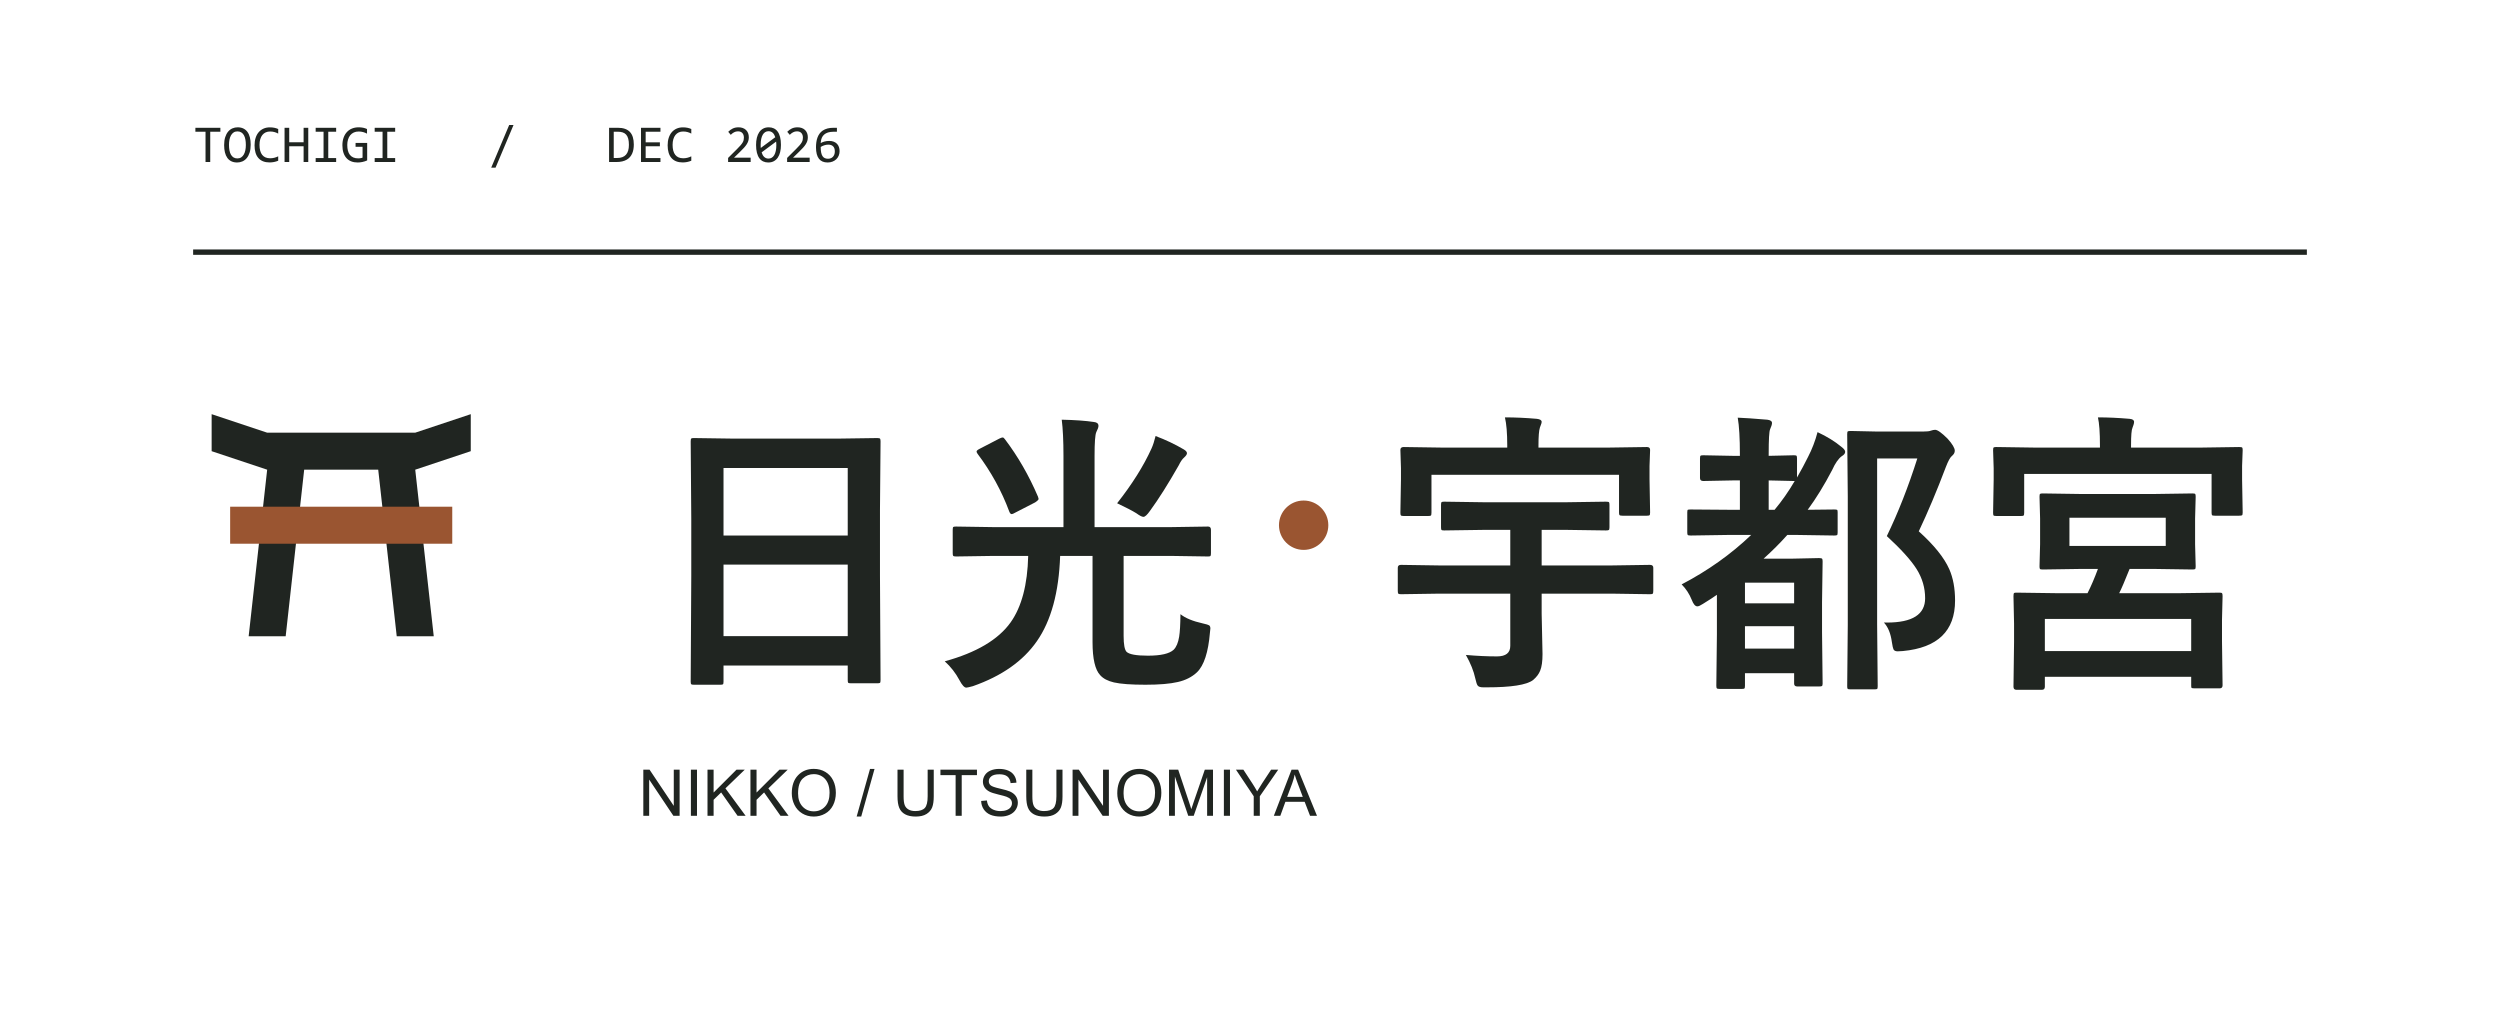
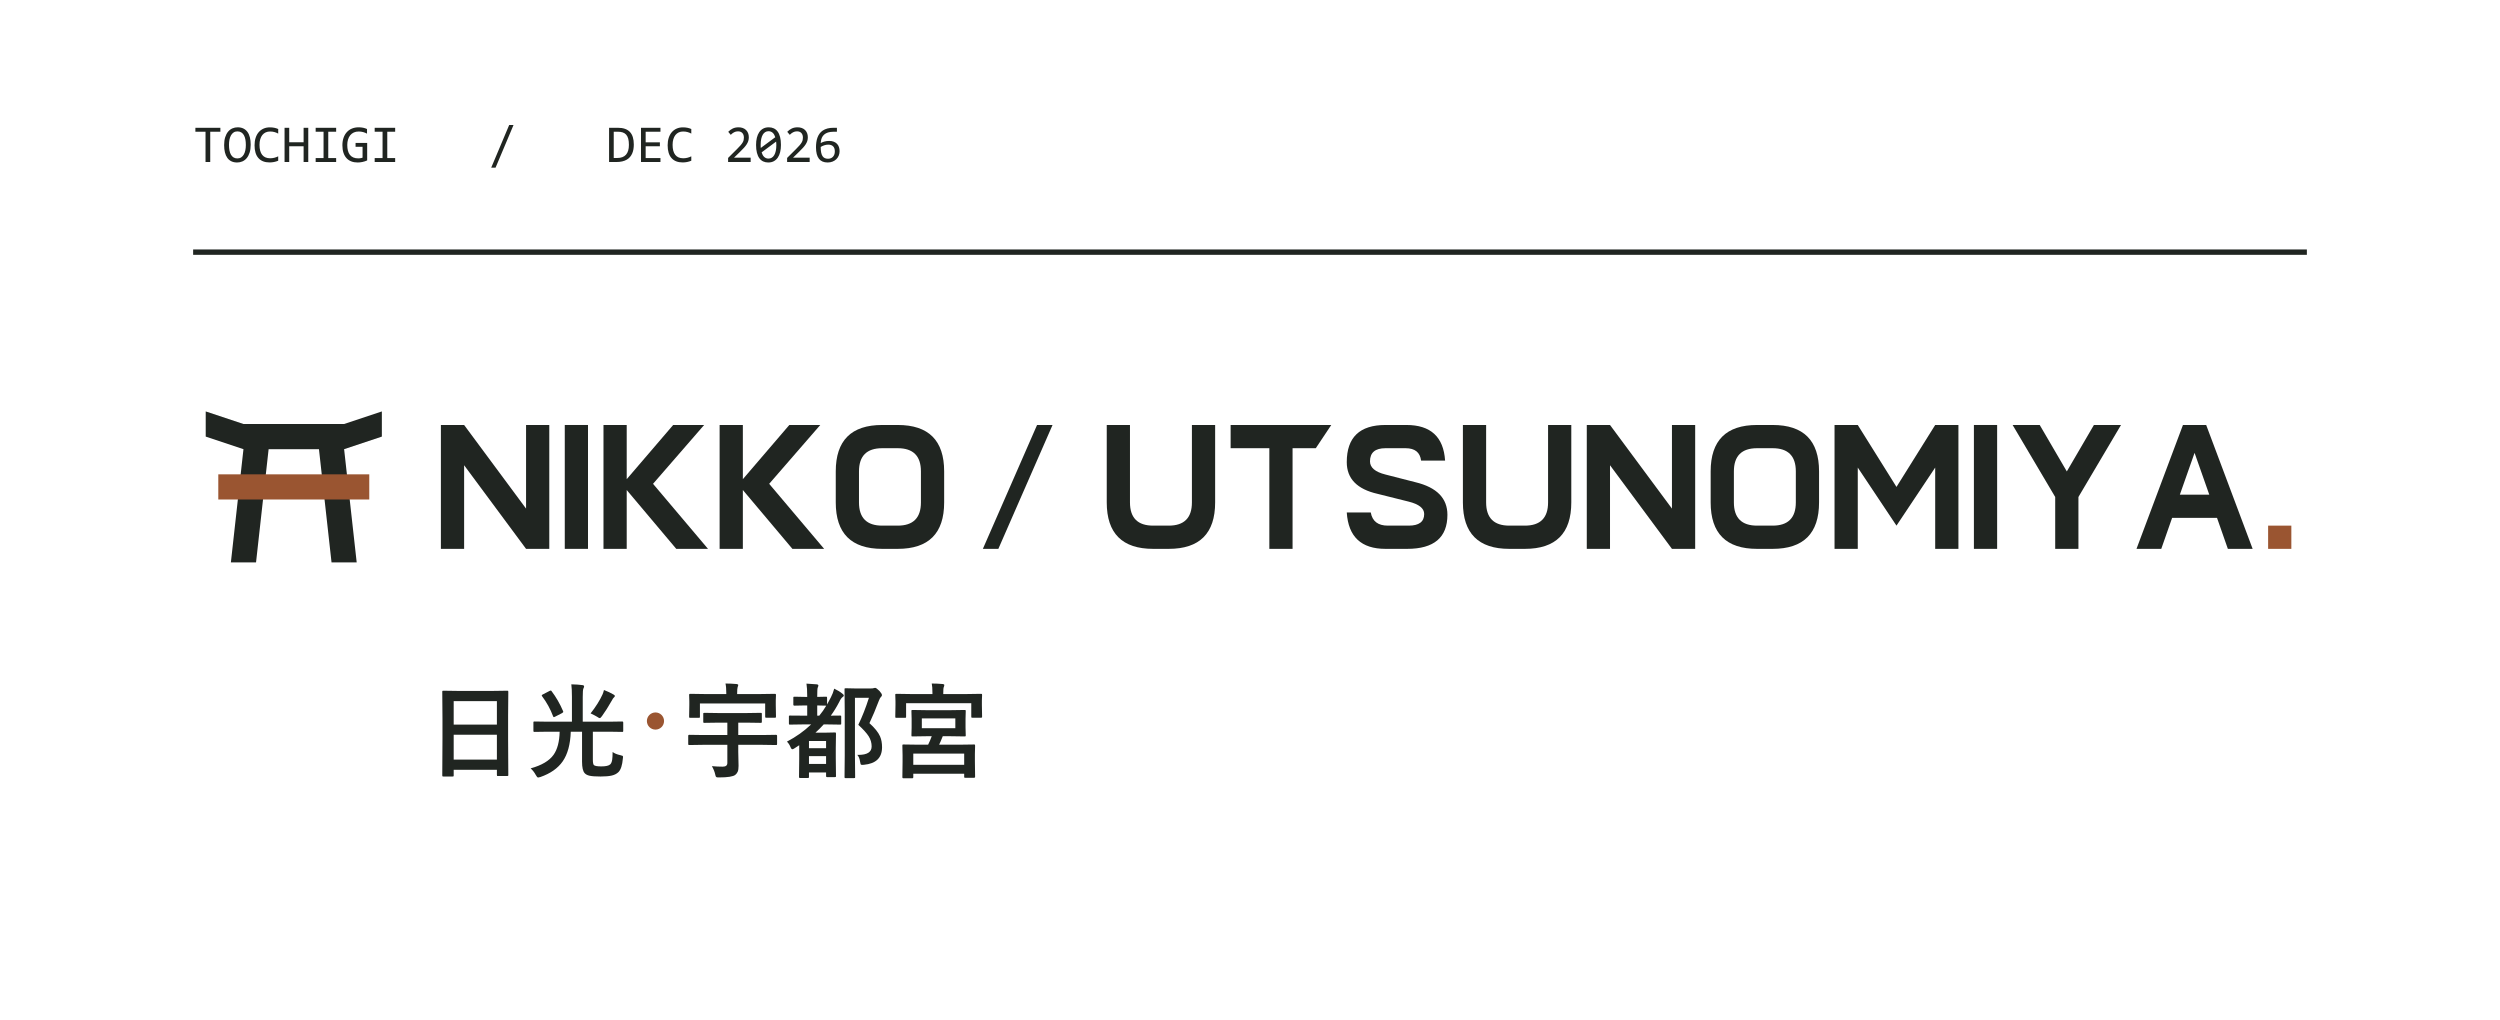
<svg xmlns="http://www.w3.org/2000/svg" width="466" height="190" viewBox="0 0 466 190" role="img">
-   <g transform="translate(36 68) scale(2.3)">
-     <g transform="translate(0 1) scale(1.5)">
+   <path fill="#202521" fill-rule="nonzero" d="M36.42,23.818L41.078,23.818 41.078,24.56 39.188,24.56 39.188,30.2 38.31,30.2 38.31,24.56 36.42,24.56 36.42,23.818z M44.249,24.492C43.976,24.492 43.74,24.558 43.543,24.69 43.347,24.822 43.185,25.001 43.058,25.227 42.931,25.453 42.836,25.718 42.774,26.023 42.713,26.327 42.682,26.65 42.682,26.992 42.682,27.37 42.711,27.714 42.77,28.025 42.828,28.336 42.92,28.603 43.045,28.825 43.171,29.048 43.333,29.222 43.531,29.346 43.73,29.469 43.969,29.531 44.249,29.531 44.522,29.531 44.758,29.465 44.957,29.333 45.156,29.201 45.319,29.022 45.448,28.796 45.576,28.57 45.672,28.305 45.733,28.003 45.795,27.7 45.826,27.376 45.826,27.031 45.826,26.657 45.798,26.314 45.741,26.003 45.684,25.692 45.592,25.425 45.465,25.2 45.338,24.975 45.174,24.801 44.974,24.678 44.774,24.554 44.532,24.492 44.249,24.492z M44.298,23.73C44.708,23.73 45.065,23.805 45.37,23.955 45.674,24.105 45.927,24.319 46.129,24.597 46.331,24.875 46.481,25.215 46.581,25.615 46.68,26.015 46.729,26.466 46.729,26.968 46.729,27.54 46.662,28.035 46.527,28.452 46.392,28.869 46.209,29.213 45.98,29.485 45.75,29.756 45.482,29.958 45.174,30.09 44.867,30.222 44.542,30.288 44.2,30.288 43.79,30.288 43.433,30.214 43.128,30.066 42.824,29.918 42.572,29.704 42.372,29.424 42.171,29.144 42.022,28.803 41.925,28.401 41.827,27.999 41.778,27.545 41.778,27.041 41.778,26.474 41.845,25.983 41.979,25.566 42.112,25.15 42.293,24.805 42.523,24.533 42.752,24.262 43.02,24.06 43.326,23.928 43.632,23.796 43.956,23.73 44.298,23.73z M50.301,23.74C50.597,23.74 50.872,23.765 51.126,23.816 51.38,23.866 51.624,23.943 51.858,24.048L51.858,24.902C51.627,24.775 51.388,24.678 51.141,24.612 50.893,24.545 50.623,24.512 50.33,24.512 50.031,24.512 49.76,24.568 49.517,24.68 49.275,24.792 49.069,24.955 48.899,25.168 48.73,25.381 48.6,25.642 48.509,25.95 48.418,26.257 48.372,26.608 48.372,27.002 48.372,27.829 48.54,28.452 48.875,28.872 49.21,29.292 49.702,29.502 50.35,29.502 50.623,29.502 50.885,29.47 51.136,29.407 51.386,29.343 51.627,29.254 51.858,29.14L51.858,29.961C51.347,30.172 50.812,30.278 50.252,30.278 49.35,30.278 48.658,30.009 48.174,29.47 47.691,28.931 47.449,28.135 47.449,27.08 47.449,26.569 47.516,26.107 47.649,25.693 47.783,25.28 47.973,24.929 48.221,24.641 48.468,24.353 48.768,24.131 49.119,23.974 49.471,23.818 49.865,23.74 50.301,23.74z M53.042,23.818L53.911,23.818 53.911,26.518 56.592,26.518 56.592,23.818 57.461,23.818 57.461,30.2 56.592,30.2 56.592,27.27 53.911,27.27 53.911,30.2 53.042,30.2 53.042,23.818z M58.84,23.818L62.658,23.818 62.658,24.551 61.188,24.551 61.188,29.458 62.658,29.458 62.658,30.2 58.84,30.2 58.84,29.458 60.31,29.458 60.31,24.551 58.84,24.551 58.84,23.818z M66.85,23.73C67.136,23.73 67.409,23.756 67.667,23.806 67.926,23.856 68.174,23.937 68.412,24.048L68.412,24.912C68.174,24.785 67.93,24.686 67.68,24.617 67.429,24.547 67.156,24.512 66.859,24.512 66.521,24.512 66.22,24.572 65.956,24.692 65.692,24.813 65.47,24.983 65.29,25.202 65.109,25.422 64.971,25.687 64.875,25.996 64.778,26.305 64.73,26.647 64.73,27.021 64.73,27.412 64.77,27.762 64.848,28.071 64.926,28.38 65.048,28.642 65.214,28.857 65.38,29.072 65.592,29.236 65.851,29.35 66.11,29.464 66.42,29.521 66.781,29.521 66.843,29.521 66.91,29.518 66.981,29.512 67.053,29.505 67.125,29.496 67.196,29.485 67.268,29.473 67.337,29.459 67.404,29.443 67.471,29.427 67.53,29.409 67.582,29.389L67.582,27.358 66.278,27.358 66.278,26.64 68.441,26.64 68.441,29.902C68.308,29.964 68.167,30.019 68.019,30.068 67.871,30.117 67.72,30.158 67.565,30.19 67.41,30.223 67.257,30.247 67.104,30.263 66.951,30.28 66.802,30.288 66.659,30.288 66.223,30.288 65.83,30.22 65.48,30.083 65.13,29.946 64.832,29.743 64.586,29.475 64.341,29.206 64.152,28.872 64.02,28.471 63.888,28.071 63.822,27.607 63.822,27.08 63.822,26.556 63.896,26.086 64.042,25.671 64.188,25.256 64.394,24.905 64.66,24.617 64.925,24.328 65.244,24.109 65.617,23.957 65.989,23.806 66.4,23.73 66.85,23.73z M69.84,23.818L73.658,23.818 73.658,24.551 72.188,24.551 72.188,29.458 73.658,29.458 73.658,30.2 69.84,30.2 69.84,29.458 71.31,29.458 71.31,24.551 69.84,24.551 69.84,23.818z M94.911,23.301L95.722,23.301 92.372,31.25 91.562,31.25 94.911,23.301z M114.401,24.551L114.401,29.448 115.051,29.448C116.503,29.448 117.229,28.633 117.229,27.002 117.229,26.549 117.186,26.167 117.102,25.854 117.017,25.542 116.888,25.29 116.716,25.097 116.543,24.905 116.327,24.766 116.066,24.68 115.806,24.594 115.5,24.551 115.148,24.551L114.401,24.551z M113.532,23.818L115.178,23.818C116.174,23.818 116.917,24.075 117.407,24.587 117.897,25.1 118.142,25.884 118.142,26.938 118.142,27.244 118.118,27.537 118.071,27.817 118.024,28.097 117.948,28.358 117.844,28.598 117.74,28.839 117.604,29.058 117.438,29.255 117.272,29.452 117.069,29.621 116.828,29.761 116.587,29.901 116.307,30.009 115.988,30.085 115.669,30.162 115.306,30.2 114.899,30.2L113.532,30.2 113.532,23.818z M119.481,23.818L123.109,23.818 123.109,24.551 120.351,24.551 120.351,26.528 123.002,26.528 123.002,27.261 120.351,27.261 120.351,29.458 123.109,29.458 123.109,30.2 119.481,30.2 119.481,23.818z M127.301,23.74C127.597,23.74 127.872,23.765 128.126,23.816 128.38,23.866 128.624,23.943 128.858,24.048L128.858,24.902C128.627,24.775 128.388,24.678 128.141,24.612 127.893,24.545 127.623,24.512 127.33,24.512 127.031,24.512 126.76,24.568 126.517,24.68 126.275,24.792 126.069,24.955 125.899,25.168 125.73,25.381 125.6,25.642 125.509,25.95 125.418,26.257 125.372,26.608 125.372,27.002 125.372,27.829 125.54,28.452 125.875,28.872 126.21,29.292 126.702,29.502 127.35,29.502 127.623,29.502 127.885,29.47 128.136,29.407 128.386,29.343 128.627,29.254 128.858,29.14L128.858,29.961C128.347,30.172 127.812,30.278 127.252,30.278 126.35,30.278 125.658,30.009 125.174,29.47 124.691,28.931 124.449,28.135 124.449,27.08 124.449,26.569 124.516,26.107 124.649,25.693 124.783,25.28 124.973,24.929 125.221,24.641 125.468,24.353 125.768,24.131 126.119,23.974 126.471,23.818 126.865,23.74 127.301,23.74z M137.671,23.73C137.954,23.73 138.212,23.773 138.445,23.857 138.678,23.942 138.879,24.064 139.048,24.223 139.217,24.383 139.348,24.578 139.441,24.809 139.534,25.04 139.58,25.301 139.58,25.591 139.58,25.835 139.548,26.061 139.482,26.269 139.417,26.478 139.319,26.685 139.187,26.892 139.055,27.099 138.889,27.313 138.689,27.534 138.489,27.755 138.252,27.998 137.979,28.262L136.821,29.389 139.922,29.389 139.922,30.2 135.718,30.2 135.718,29.438 137.368,27.798C137.638,27.531 137.858,27.3 138.027,27.104 138.197,26.909 138.328,26.731 138.423,26.57 138.517,26.408 138.581,26.256 138.613,26.113 138.646,25.97 138.662,25.815 138.662,25.649 138.662,25.493 138.641,25.344 138.599,25.202 138.556,25.061 138.491,24.936 138.403,24.829 138.315,24.721 138.201,24.637 138.062,24.575 137.922,24.513 137.754,24.482 137.559,24.482 137.288,24.482 137.043,24.542 136.821,24.663 136.6,24.783 136.396,24.94 136.211,25.132L135.742,24.57C135.983,24.316 136.261,24.113 136.575,23.96 136.889,23.807 137.254,23.73 137.671,23.73z M144.67,26.391L141.97,28.398C142.019,28.568 142.08,28.724 142.155,28.867 142.23,29.01 142.32,29.133 142.426,29.236 142.532,29.338 142.653,29.418 142.788,29.475 142.923,29.532 143.076,29.56 143.249,29.56 143.47,29.56 143.671,29.507 143.852,29.399 144.033,29.292 144.187,29.132 144.313,28.921 144.44,28.709 144.538,28.446 144.606,28.132 144.675,27.818 144.709,27.454 144.709,27.041 144.709,26.93 144.705,26.82 144.697,26.711 144.689,26.602 144.68,26.496 144.67,26.391z M143.249,24.458C143.028,24.458 142.827,24.512 142.646,24.619 142.465,24.726 142.312,24.887 142.185,25.1 142.058,25.313 141.96,25.577 141.892,25.891 141.823,26.205 141.789,26.569 141.789,26.982 141.789,27.083 141.79,27.184 141.792,27.285 141.793,27.386 141.799,27.484 141.809,27.578L144.509,25.581C144.46,25.415 144.398,25.263 144.323,25.127 144.248,24.99 144.159,24.872 144.055,24.773 143.951,24.673 143.832,24.596 143.698,24.541 143.565,24.485 143.415,24.458 143.249,24.458z M143.298,23.73C143.64,23.73 143.951,23.795 144.23,23.923 144.51,24.052 144.75,24.25 144.948,24.519 145.147,24.787 145.3,25.128 145.407,25.542 145.515,25.955 145.568,26.445 145.568,27.012 145.568,27.5 145.52,27.945 145.422,28.347 145.324,28.749 145.176,29.094 144.978,29.382 144.779,29.67 144.532,29.893 144.238,30.051 143.943,30.209 143.597,30.288 143.2,30.288 142.858,30.288 142.548,30.224 142.268,30.095 141.988,29.966 141.748,29.769 141.55,29.502 141.351,29.235 141.198,28.895 141.091,28.481 140.983,28.068 140.93,27.578 140.93,27.012 140.93,26.523 140.979,26.077 141.079,25.674 141.178,25.27 141.326,24.924 141.523,24.636 141.72,24.348 141.966,24.125 142.263,23.967 142.559,23.809 142.904,23.73 143.298,23.73z M148.671,23.73C148.954,23.73 149.212,23.773 149.445,23.857 149.678,23.942 149.879,24.064 150.048,24.223 150.217,24.383 150.348,24.578 150.441,24.809 150.534,25.04 150.58,25.301 150.58,25.591 150.58,25.835 150.548,26.061 150.482,26.269 150.417,26.478 150.319,26.685 150.187,26.892 150.055,27.099 149.889,27.313 149.689,27.534 149.489,27.755 149.252,27.998 148.979,28.262L147.821,29.389 150.922,29.389 150.922,30.2 146.718,30.2 146.718,29.438 148.368,27.798C148.638,27.531 148.858,27.3 149.027,27.104 149.197,26.909 149.328,26.731 149.423,26.57 149.517,26.408 149.581,26.256 149.613,26.113 149.646,25.97 149.662,25.815 149.662,25.649 149.662,25.493 149.641,25.344 149.599,25.202 149.556,25.061 149.491,24.936 149.403,24.829 149.315,24.721 149.201,24.637 149.062,24.575 148.922,24.513 148.754,24.482 148.559,24.482 148.288,24.482 148.043,24.542 147.821,24.663 147.6,24.783 147.396,24.94 147.211,25.132L146.742,24.57C146.983,24.316 147.261,24.113 147.575,23.96 147.889,23.807 148.254,23.73 148.671,23.73z M154.381,26.958C154.257,26.958 154.132,26.969 154.005,26.992 153.878,27.015 153.753,27.047 153.631,27.087 153.509,27.128 153.393,27.174 153.282,27.226 153.172,27.278 153.071,27.334 152.979,27.392 152.979,27.812 153.009,28.163 153.067,28.445 153.126,28.726 153.213,28.952 153.329,29.121 153.444,29.29 153.587,29.411 153.756,29.482 153.925,29.554 154.12,29.59 154.342,29.59 154.527,29.59 154.697,29.56 154.852,29.499 155.007,29.439 155.14,29.35 155.252,29.233 155.365,29.116 155.453,28.974 155.516,28.806 155.58,28.638 155.611,28.447 155.611,28.232 155.611,28.037 155.588,27.86 155.541,27.702 155.493,27.545 155.419,27.411 155.318,27.302 155.217,27.193 155.09,27.108 154.935,27.048 154.78,26.988 154.596,26.958 154.381,26.958z M155.372,23.818L156.002,23.818 156.002,24.56 155.318,24.56C154.938,24.56 154.607,24.606 154.327,24.697 154.047,24.788 153.813,24.917 153.624,25.083 153.435,25.249 153.29,25.449 153.189,25.683 153.089,25.918 153.025,26.18 152.999,26.47L152.979,26.67C153.185,26.549 153.421,26.452 153.69,26.379 153.958,26.306 154.249,26.269 154.562,26.269 154.884,26.269 155.166,26.317 155.409,26.411 155.651,26.505 155.853,26.636 156.014,26.804 156.175,26.972 156.297,27.173 156.378,27.407 156.459,27.641 156.5,27.899 156.5,28.179 156.5,28.471 156.447,28.747 156.341,29.004 156.236,29.261 156.085,29.485 155.89,29.675 155.694,29.866 155.459,30.015 155.184,30.124 154.909,30.233 154.604,30.288 154.269,30.288 153.917,30.288 153.606,30.232 153.336,30.119 153.066,30.007 152.84,29.835 152.657,29.602 152.475,29.369 152.337,29.075 152.242,28.721 152.148,28.366 152.101,27.946 152.101,27.461 152.101,27.135 152.122,26.819 152.164,26.513 152.206,26.207 152.276,25.919 152.374,25.649 152.472,25.379 152.602,25.132 152.765,24.907 152.927,24.682 153.13,24.49 153.373,24.328 153.615,24.167 153.901,24.042 154.229,23.952 154.558,23.863 154.939,23.818 155.372,23.818z" />
+   <path d="M36 47H430" stroke="#202521" />
+   <g transform="translate(36 72) scale(1.4432)" fill="#202521">
+     <g transform="scale(1.625)">
      <path fill="#202521" d="m1 2 3 1h8l3-1v2l-3 1H4L1 4Zm3 3h2L5 14H3Zm6 0h2l1 9h-2Z" />
      <path fill="#9a5531" d="M2 7h12v2H2z" />
    </g>
+     <path transform="translate(32 5)" fill-rule="evenodd" d="M0 16V0h3l8 10.8V0h3v16h-3L3 5.2V16Z" />
+     <path transform="translate(48 5)" fill-rule="evenodd" d="M0 0h3v16H0z" />
+     <path transform="translate(53 5)" fill-rule="evenodd" d="M0 0h3v7l6-7h4L6.4 7.6 13.5 16H9.4L3 8.4V16H0Z" />
+     <path transform="translate(68 5)" fill-rule="evenodd" d="M0 0h3v7l6-7h4L6.4 7.6 13.5 16H9.4L3 8.4V16H0Z" />
+     <path transform="translate(83 5)" fill-rule="evenodd" d="M6 0h2q6 0 6 6v4q0 6-6 6H6q-6 0-6-6V6q0-6 6-6Zm0 3q-3 0-3 3v4q0 3 3 3h2q3 0 3-3V6q0-3-3-3Z" />
+     <path transform="translate(102 5)" d="M0 16 7 0h2L2 16Z" />
+     <path transform="translate(118 5)" fill-rule="evenodd" d="M0 0h3v10q0 3 3 3h2q3 0 3-3V0h3v10q0 6-6 6H6q-6 0-6-6Z" />
+     <path transform="translate(134 5)" fill-rule="evenodd" d="M0 0h13l-2 3H8v13H5V3H0z" />
+     <path transform="translate(149 5)" fill-rule="evenodd" d="M12.7 4.6H9.6Q9.4 3 7.6 3H5q-2 0-2 1.7 0 1.2 2 1.7l3.9 1q4.1 1 4.1 4.2 0 4.4-5.2 4.4H5Q.3 16 0 11.3h3.1Q3.4 13 5.3 13H8q2 0 2-1.5 0-1.1-2-1.6l-4-1Q0 8 0 4.8 0 0 5 0h2.7q4.7 0 5 4.6Z" />
+     <path transform="translate(164 5)" fill-rule="evenodd" d="M0 0h3v10q0 3 3 3h2q3 0 3-3V0h3v10q0 6-6 6H6q-6 0-6-6Z" />
+     <path transform="translate(180 5)" fill-rule="evenodd" d="M0 16V0h3l8 10.8V0h3v16h-3L3 5.2V16Z" />
+     <path transform="translate(196 5)" fill-rule="evenodd" d="M6 0h2q6 0 6 6v4q0 6-6 6H6q-6 0-6-6V6q0-6 6-6Zm0 3q-3 0-3 3v4q0 3 3 3h2q3 0 3-3V6q0-3-3-3Z" />
+     <path transform="translate(212 5)" fill-rule="evenodd" d="M0 16V0h3l5 8 5-8h3v16h-3V5.5L8 13 3 5.5V16Z" />
+     <path transform="translate(230 5)" fill-rule="evenodd" d="M0 0h3v16H0z" />
+     <path transform="translate(235 5)" fill-rule="evenodd" d="M0 0h3.5L7 6l3.5-6H14L8.5 9.3V16h-3V9.3Z" />
+     <path transform="translate(251 5)" fill-rule="evenodd" d="M0 16 6 0h3l6 16h-3.2l-1.4-4H4.6l-1.4 4ZM5.6 9h3.8L7.5 3.6Z" />
+     <rect x="268" y="18" width="3" height="3" fill="#9a5531" />
+   </g>
+   <g transform="translate(50.18 124)  scale(0.8)">
    <path fill="#202521" fill-rule="nonzero" d="M42.984,16.19L42.984,21.991 53.051,21.991 53.051,16.19 42.984,16.19z M42.984,8.362L42.984,13.835 53.051,13.835 53.051,8.362 42.984,8.362z M40.594,5.936L43.898,5.983 52.137,5.983 55.453,5.936C55.578,5.936 55.652,5.956 55.676,5.995 55.699,6.026 55.711,6.1 55.711,6.217L55.664,11.772 55.664,17.104 55.711,25.542C55.711,25.674 55.695,25.753 55.664,25.776 55.633,25.799 55.562,25.811 55.453,25.811L53.32,25.811C53.188,25.811 53.109,25.796 53.086,25.764 53.062,25.733 53.051,25.659 53.051,25.542L53.051,24.37 42.984,24.37 42.984,25.671C42.984,25.796 42.969,25.87 42.938,25.893 42.906,25.917 42.836,25.928 42.727,25.928L40.582,25.928C40.465,25.928 40.393,25.915 40.365,25.887 40.338,25.86 40.324,25.788 40.324,25.671L40.371,17.128 40.371,12.487 40.324,6.217C40.324,6.085 40.34,6.003 40.371,5.971 40.402,5.948 40.477,5.936 40.594,5.936z M65.602,5.889C65.664,5.889 65.727,5.936 65.789,6.03 66.844,7.421 67.738,8.975 68.473,10.694 68.504,10.78 68.52,10.839 68.52,10.87 68.52,10.932 68.426,11.026 68.238,11.151L66.621,11.983C66.488,12.061 66.395,12.1 66.34,12.1 66.262,12.1 66.195,12.03 66.141,11.889 65.523,10.225 64.668,8.667 63.574,7.214 63.52,7.135 63.492,7.073 63.492,7.026 63.492,6.964 63.578,6.889 63.75,6.803L65.332,5.983C65.457,5.921,65.547,5.889,65.602,5.889z M78,5.772C78.812,6.077 79.57,6.436 80.273,6.85 80.453,6.952 80.543,7.057 80.543,7.167 80.543,7.26 80.465,7.378 80.309,7.518 80.168,7.635 80.023,7.846 79.875,8.151 79.023,9.651 78.246,10.882 77.543,11.842 77.316,12.163 77.141,12.323 77.016,12.323 76.898,12.323 76.707,12.225 76.441,12.03 76.113,11.827 75.594,11.557 74.883,11.221 76.102,9.674 77.031,8.194 77.672,6.78 77.789,6.522 77.898,6.186 78,5.772z M70.395,4.448C71.473,4.471 72.344,4.534 73.008,4.635 73.25,4.659 73.371,4.764 73.371,4.952 73.371,5.061 73.312,5.229 73.195,5.456 73.102,5.667 73.055,6.303 73.055,7.366L73.055,13.155 79.184,13.155 82.254,13.108C82.41,13.108,82.488,13.198,82.488,13.378L82.488,15.253C82.488,15.378 82.477,15.456 82.453,15.487 82.43,15.518 82.363,15.534 82.254,15.534L79.184,15.487 75.41,15.487 75.41,21.967C75.41,22.655 75.488,23.085 75.645,23.257 75.855,23.467 76.434,23.573 77.379,23.573 78.426,23.573 79.121,23.413 79.465,23.092 79.684,22.874 79.832,22.522 79.91,22.038 79.973,21.655 80.008,21.046 80.016,20.21 80.414,20.53 81.02,20.78 81.832,20.96 82.113,21.022 82.281,21.073 82.336,21.112 82.406,21.159 82.441,21.245 82.441,21.37 82.441,21.44 82.43,21.549 82.406,21.698 82.273,23.299 81.922,24.374 81.352,24.921 80.945,25.303 80.43,25.565 79.805,25.706 79.18,25.854 78.305,25.928 77.18,25.928 76.023,25.928 75.172,25.866 74.625,25.741 74.125,25.624 73.754,25.428 73.512,25.155 73.098,24.717 72.891,23.823 72.891,22.471L72.891,15.487 70.266,15.487C70.164,18.44 69.535,20.745 68.379,22.401 67.262,24.01 65.531,25.225 63.188,26.046 62.898,26.124 62.723,26.163 62.66,26.163 62.504,26.163 62.32,25.964 62.109,25.565 61.797,24.979 61.398,24.467 60.914,24.03 63.477,23.327 65.258,22.272 66.258,20.866 67.148,19.608 67.621,17.815 67.676,15.487L64.898,15.487 61.828,15.534C61.695,15.534 61.617,15.514 61.594,15.475 61.57,15.444 61.559,15.37 61.559,15.253L61.559,13.378C61.559,13.245 61.574,13.167 61.605,13.143 61.637,13.12 61.711,13.108 61.828,13.108L64.898,13.155 70.535,13.155 70.535,7.366C70.535,6.163,70.488,5.19,70.395,4.448z" />
    <circle cx="90" cy="13" r="2" fill="#9a5531" />
    <path fill="#202521" fill-rule="nonzero" d="M101.391,11.092L104.59,11.139 111.305,11.139 114.492,11.092C114.633,11.092 114.719,11.108 114.75,11.139 114.773,11.171 114.785,11.245 114.785,11.362L114.785,13.167C114.785,13.292 114.766,13.366 114.727,13.389 114.695,13.413 114.617,13.424 114.492,13.424L111.305,13.378 109.289,13.378 109.289,16.26 114.996,16.26 118.066,16.214C118.246,16.214,118.336,16.292,118.336,16.448L118.336,18.299C118.336,18.432 118.322,18.514 118.295,18.546 118.268,18.577 118.191,18.592 118.066,18.592L114.996,18.546 109.289,18.546 109.289,20.174 109.359,23.444C109.359,24.03 109.297,24.475 109.172,24.78 109.062,25.061 108.867,25.319 108.586,25.553 108.07,25.944 106.824,26.139 104.848,26.139 104.699,26.139 104.602,26.139 104.555,26.139 104.32,26.139 104.168,26.089 104.098,25.987 104.043,25.917 103.98,25.725 103.91,25.413 103.785,24.827 103.531,24.194 103.148,23.514 104.039,23.592 104.879,23.632 105.668,23.632 106.387,23.632 106.746,23.346 106.746,22.776L106.746,18.546 100.957,18.546 97.887,18.592C97.762,18.592 97.688,18.573 97.664,18.534 97.641,18.503 97.629,18.424 97.629,18.299L97.629,16.448C97.629,16.292,97.715,16.214,97.887,16.214L100.957,16.26 106.746,16.26 106.746,13.378 104.59,13.378 101.391,13.424C101.266,13.424 101.191,13.409 101.168,13.378 101.145,13.346 101.133,13.276 101.133,13.167L101.133,11.362C101.133,11.237 101.148,11.159 101.18,11.128 101.211,11.104 101.281,11.092 101.391,11.092z M106.312,4.26C107.133,4.26 107.996,4.299 108.902,4.378 109.16,4.409 109.289,4.491 109.289,4.624 109.289,4.686 109.27,4.764 109.23,4.858 109.184,4.967 109.156,5.042 109.148,5.081 109.07,5.323 109.031,5.803 109.031,6.522L109.031,6.71 114.645,6.71 117.82,6.663C117.992,6.663,118.078,6.741,118.078,6.897L118.031,8.198 118.031,9.276 118.078,11.96C118.078,12.085 118.062,12.163 118.031,12.194 118,12.217 117.93,12.229 117.82,12.229L115.828,12.229C115.695,12.229 115.617,12.21 115.594,12.171 115.57,12.147 115.559,12.077 115.559,11.96L115.559,8.913 100.359,8.913 100.359,11.983C100.359,12.108 100.344,12.186 100.312,12.217 100.281,12.241 100.207,12.253 100.09,12.253L98.098,12.253C97.973,12.253 97.898,12.233 97.875,12.194 97.852,12.171 97.84,12.1 97.84,11.983L97.887,9.276 97.887,8.385 97.84,6.897C97.84,6.741,97.93,6.663,98.109,6.663L101.273,6.71 106.5,6.71 106.5,6.522C106.5,5.546,106.438,4.792,106.312,4.26z M125.766,21.182L125.766,22.999 129.75,22.999 129.75,21.182 125.766,21.182z M125.766,17.655L125.766,19.331 129.75,19.331 129.75,17.655 125.766,17.655z M127.688,9.37L127.688,11.749 128.168,11.749C128.762,11.038,129.305,10.26,129.797,9.417L129.727,9.417 127.688,9.37z M141.176,5.268C141.371,5.268 141.711,5.51 142.195,5.995 142.578,6.424 142.77,6.749 142.77,6.967 142.77,7.124 142.688,7.268 142.523,7.401 142.391,7.51 142.23,7.807 142.043,8.292 141.316,10.214 140.586,11.948 139.852,13.495 141.086,14.604 141.91,15.628 142.324,16.565 142.637,17.276 142.793,18.124 142.793,19.108 142.793,21.569 141.383,22.932 138.562,23.198 138.352,23.214 138.211,23.221 138.141,23.221 137.969,23.221 137.855,23.167 137.801,23.057 137.762,22.979 137.719,22.784 137.672,22.471 137.578,21.776 137.363,21.249 137.027,20.889 137.082,20.889 137.164,20.889 137.273,20.889 139.336,20.889 140.367,20.233 140.367,18.921 140.367,18.077 140.137,17.288 139.676,16.553 139.215,15.827 138.41,14.936 137.262,13.882 138.184,11.975 139.008,9.878 139.734,7.589L136.477,7.589 136.477,21.03 136.523,26.046C136.523,26.171 136.508,26.245 136.477,26.268 136.445,26.292 136.371,26.303 136.254,26.303L134.332,26.303C134.199,26.303 134.117,26.288 134.086,26.257 134.062,26.225 134.051,26.155 134.051,26.046L134.098,21.053 134.098,10.682 134.051,5.632C134.051,5.499 134.066,5.421 134.098,5.397 134.129,5.374 134.207,5.362 134.332,5.362L136.477,5.409 140.191,5.409C140.512,5.409 140.723,5.385 140.824,5.339 140.965,5.292 141.082,5.268 141.176,5.268z M125.18,4.284C125.641,4.299 126.438,4.354 127.57,4.448 127.828,4.479 127.957,4.569 127.957,4.717 127.957,4.827 127.906,4.995 127.805,5.221 127.727,5.378 127.688,6.049 127.688,7.237L127.688,7.378 129.727,7.331C129.852,7.331 129.926,7.346 129.949,7.378 129.973,7.409 129.984,7.483 129.984,7.6L129.984,9.135C130.328,8.534 130.625,7.979 130.875,7.471 131.203,6.839 131.461,6.167 131.648,5.456 132.414,5.815 133.055,6.21 133.57,6.639 133.781,6.796 133.887,6.932 133.887,7.049 133.887,7.182 133.797,7.299 133.617,7.401 133.344,7.596 133.082,7.971 132.832,8.526 132.191,9.753 131.531,10.827 130.852,11.749L132.996,11.725C133.137,11.725 133.219,11.737 133.242,11.76 133.266,11.784 133.277,11.85 133.277,11.96L133.277,13.577C133.277,13.702 133.262,13.776 133.23,13.799 133.199,13.823 133.121,13.835 132.996,13.835L129.938,13.788 129.199,13.788C128.613,14.444,127.973,15.085,127.277,15.71L129.609,15.71 131.766,15.663C131.906,15.663 131.992,15.682 132.023,15.721 132.047,15.753 132.059,15.831 132.059,15.956L132.012,19.237 132.012,21.663 132.059,25.835C132.059,25.944 132.039,26.01 132,26.034 131.969,26.057 131.891,26.069 131.766,26.069L130.008,26.069C129.836,26.069,129.75,25.991,129.75,25.835L129.75,24.991 125.766,24.991 125.766,25.999C125.766,26.132 125.75,26.21 125.719,26.233 125.695,26.257 125.621,26.268 125.496,26.268L123.703,26.268C123.578,26.268 123.504,26.249 123.48,26.21 123.457,26.186 123.445,26.116 123.445,25.999L123.492,21.827 123.492,18.639C123.242,18.819 122.863,19.065 122.355,19.378 122.152,19.51 122.004,19.577 121.91,19.577 121.738,19.577 121.586,19.401 121.453,19.049 121.258,18.565 120.984,18.147 120.633,17.796 122.758,16.686 124.637,15.35 126.27,13.788L124.441,13.788 121.371,13.835C121.238,13.835 121.156,13.819 121.125,13.788 121.102,13.757 121.09,13.686 121.09,13.577L121.09,11.96C121.09,11.842 121.105,11.772 121.137,11.749 121.168,11.733 121.246,11.725 121.371,11.725L124.441,11.749 125.355,11.749 125.355,9.37 124.781,9.37 122.391,9.417C122.211,9.417,122.121,9.339,122.121,9.182L122.121,7.6C122.121,7.467 122.137,7.389 122.168,7.366 122.199,7.342 122.273,7.331 122.391,7.331L124.781,7.378 125.355,7.378 125.355,7.284C125.355,5.956,125.297,4.956,125.18,4.284z M150.07,20.596L150.07,23.198 161.93,23.198 161.93,20.596 150.07,20.596z M152.062,12.393L152.062,14.678 159.867,14.678 159.867,12.393 152.062,12.393z M149.906,10.424L153.047,10.471 158.859,10.471 162.023,10.424C162.156,10.424 162.234,10.44 162.258,10.471 162.281,10.503 162.293,10.577 162.293,10.694L162.246,12.464 162.246,14.538 162.293,16.331C162.293,16.456 162.277,16.53 162.246,16.553 162.215,16.577 162.141,16.589 162.023,16.589L158.859,16.542 156.938,16.542C156.555,17.503,156.273,18.159,156.094,18.51L160.898,18.51 164.238,18.464C164.348,18.464 164.414,18.483 164.438,18.522 164.461,18.553 164.473,18.632 164.473,18.757L164.426,20.667 164.426,22.401 164.473,25.975C164.473,26.139,164.395,26.221,164.238,26.221L162.199,26.221C162.059,26.221 161.977,26.206 161.953,26.174 161.938,26.151 161.93,26.085 161.93,25.975L161.93,25.284 150.07,25.284 150.07,26.081C150.07,26.253,149.992,26.339,149.836,26.339L147.762,26.339C147.605,26.339,147.527,26.253,147.527,26.081L147.574,22.471 147.574,20.983 147.527,18.757C147.527,18.616 147.543,18.53 147.574,18.499 147.598,18.475 147.664,18.464 147.773,18.464L151.102,18.51 153.527,18.51C153.816,17.94,154.098,17.284,154.371,16.542L153.047,16.542 149.906,16.589C149.773,16.589 149.695,16.573 149.672,16.542 149.648,16.51 149.637,16.44 149.637,16.331L149.684,14.538 149.684,12.464 149.637,10.694C149.637,10.561 149.652,10.483 149.684,10.46 149.715,10.436 149.789,10.424 149.906,10.424z M154.371,4.26C155.176,4.26 156.031,4.299 156.938,4.378 157.18,4.401 157.301,4.483 157.301,4.624 157.301,4.694 157.285,4.776 157.254,4.87 157.207,4.995 157.18,5.073 157.172,5.104 157.094,5.26 157.055,5.733 157.055,6.522L157.055,6.71 162.668,6.71 165.809,6.663C165.949,6.663 166.035,6.678 166.066,6.71 166.09,6.741 166.102,6.811 166.102,6.921L166.055,8.198 166.055,9.299 166.102,11.96C166.102,12.085 166.086,12.163 166.055,12.194 166.016,12.217 165.934,12.229 165.809,12.229L163.852,12.229C163.719,12.229 163.641,12.214 163.617,12.182 163.594,12.151 163.582,12.077 163.582,11.96L163.582,8.842 148.395,8.842 148.395,11.983C148.395,12.108 148.379,12.186 148.348,12.217 148.316,12.241 148.246,12.253 148.137,12.253L146.145,12.253C146.012,12.253 145.934,12.237 145.91,12.206 145.887,12.174 145.875,12.1 145.875,11.983L145.922,9.299 145.922,8.385 145.875,6.921C145.875,6.796 145.891,6.721 145.922,6.698 145.953,6.674 146.027,6.663 146.145,6.663L149.309,6.71 154.535,6.71 154.535,6.546C154.535,5.491,154.48,4.729,154.371,4.26z" />
  </g>
-   <path fill="#202521" fill-rule="nonzero" d="M119.914,143.47L121.08,143.47 125.592,150.214 125.592,143.47 126.682,143.47 126.682,152.06 125.516,152.06 121.004,145.31 121.004,152.06 119.914,152.06 119.914,143.47z M128.783,143.47L129.92,143.47 129.92,152.06 128.783,152.06 128.783,143.47z M131.879,143.47L133.016,143.47 133.016,147.73 137.281,143.47 138.822,143.47 135.219,146.951 138.98,152.06 137.48,152.06 134.422,147.712 133.016,149.083 133.016,152.06 131.879,152.06 131.879,143.47z M139.883,143.47L141.02,143.47 141.02,147.73 145.285,143.47 146.826,143.47 143.223,146.951 146.984,152.06 145.484,152.06 142.426,147.712 141.02,149.083 141.02,152.06 139.883,152.06 139.883,143.47z M151.707,144.296C150.903,144.296 150.21,144.573 149.63,145.125 149.05,145.678 148.76,146.601 148.76,147.894 148.76,148.929 149.038,149.745 149.595,150.34 150.152,150.936 150.85,151.234 151.69,151.234 152.545,151.234 153.249,150.933 153.802,150.331 154.355,149.73 154.631,148.876 154.631,147.771 154.631,147.072 154.513,146.461 154.277,145.94 154.04,145.418 153.695,145.014 153.239,144.727 152.784,144.44 152.274,144.296 151.707,144.296z M151.701,143.318C152.494,143.318 153.209,143.507 153.846,143.886 154.483,144.265 154.968,144.793 155.302,145.471 155.636,146.149 155.803,146.917 155.803,147.777 155.803,148.648 155.627,149.427 155.276,150.115 154.924,150.802 154.426,151.323 153.781,151.676 153.137,152.03 152.442,152.206 151.695,152.206 150.887,152.206 150.164,152.011 149.528,151.621 148.891,151.23 148.408,150.697 148.08,150.021 147.752,149.345 147.588,148.63 147.588,147.876 147.588,146.451 147.971,145.334 148.737,144.528 149.502,143.721 150.49,143.318 151.701,143.318z M162.17,143.324L163.014,143.324 160.53,152.206 159.68,152.206 162.17,143.324z M167.295,143.47L168.432,143.47 168.432,148.427C168.432,149.173 168.501,149.723 168.64,150.077 168.779,150.43 169.017,150.703 169.355,150.894 169.693,151.085 170.106,151.181 170.594,151.181 171.43,151.181 172.026,150.992 172.381,150.613 172.737,150.234 172.915,149.505 172.915,148.427L172.915,143.47 174.051,143.47 174.051,148.433C174.051,149.296 173.954,149.982 173.758,150.49 173.563,150.997 173.21,151.411 172.701,151.729 172.191,152.047 171.522,152.206 170.694,152.206 169.889,152.206 169.231,152.068 168.719,151.79 168.207,151.513 167.842,151.112 167.623,150.586 167.405,150.061 167.295,149.343 167.295,148.433L167.295,143.47z M175.297,143.47L182.106,143.47 182.106,144.484 179.264,144.484 179.264,152.06 178.127,152.06 178.127,144.484 175.297,144.484 175.297,143.47z M186.239,143.324C186.875,143.324 187.437,143.426 187.923,143.631 188.41,143.836 188.784,144.138 189.045,144.537 189.307,144.935 189.448,145.386 189.467,145.89L188.377,145.972C188.319,145.429 188.12,145.019 187.783,144.742 187.445,144.464 186.946,144.326 186.286,144.326 185.598,144.326 185.097,144.452 184.783,144.704 184.468,144.956 184.311,145.259 184.311,145.615 184.311,145.923 184.422,146.177 184.645,146.376 184.864,146.576 185.435,146.78 186.359,146.989 187.283,147.198 187.916,147.38 188.26,147.537 188.76,147.767 189.129,148.059 189.368,148.413 189.606,148.766 189.725,149.173 189.725,149.634 189.725,150.091 189.594,150.522 189.332,150.926 189.071,151.331 188.695,151.645 188.204,151.87 187.714,152.094 187.162,152.206 186.549,152.206 185.772,152.206 185.12,152.093 184.595,151.867 184.07,151.64 183.658,151.299 183.359,150.844 183.06,150.389 182.903,149.874 182.887,149.3L183.959,149.206C184.01,149.636 184.128,149.989 184.314,150.264 184.499,150.539 184.787,150.762 185.178,150.932 185.569,151.102 186.008,151.187 186.496,151.187 186.93,151.187 187.313,151.122 187.645,150.994 187.977,150.865 188.224,150.688 188.386,150.463 188.548,150.239 188.629,149.994 188.629,149.728 188.629,149.458 188.551,149.223 188.395,149.022 188.239,148.821 187.981,148.652 187.621,148.515 187.391,148.425 186.881,148.286 186.092,148.096 185.303,147.907 184.75,147.728 184.434,147.56 184.024,147.345 183.718,147.079 183.517,146.76 183.316,146.442 183.215,146.085 183.215,145.691 183.215,145.257 183.338,144.852 183.584,144.475 183.83,144.098 184.19,143.812 184.662,143.617 185.135,143.421 185.661,143.324 186.239,143.324z M191.295,143.47L192.432,143.47 192.432,148.427C192.432,149.173 192.501,149.723 192.64,150.077 192.779,150.43 193.017,150.703 193.355,150.894 193.693,151.085 194.106,151.181 194.594,151.181 195.43,151.181 196.026,150.992 196.381,150.613 196.737,150.234 196.915,149.505 196.915,148.427L196.915,143.47 198.051,143.47 198.051,148.433C198.051,149.296 197.954,149.982 197.758,150.49 197.563,150.997 197.21,151.411 196.701,151.729 196.191,152.047 195.522,152.206 194.694,152.206 193.889,152.206 193.231,152.068 192.719,151.79 192.207,151.513 191.842,151.112 191.623,150.586 191.405,150.061 191.295,149.343 191.295,148.433L191.295,143.47z M199.93,143.47L201.096,143.47 205.608,150.214 205.608,143.47 206.698,143.47 206.698,152.06 205.532,152.06 201.02,145.31 201.02,152.06 199.93,152.06 199.93,143.47z M212.379,144.296C211.575,144.296 210.882,144.573 210.302,145.125 209.722,145.678 209.432,146.601 209.432,147.894 209.432,148.929 209.71,149.745 210.267,150.34 210.824,150.936 211.522,151.234 212.362,151.234 213.217,151.234 213.921,150.933 214.474,150.331 215.027,149.73 215.303,148.876 215.303,147.771 215.303,147.072 215.185,146.461 214.949,145.94 214.712,145.418 214.367,145.014 213.911,144.727 213.456,144.44 212.946,144.296 212.379,144.296z M212.373,143.318C213.166,143.318 213.881,143.507 214.518,143.886 215.155,144.265 215.64,144.793 215.974,145.471 216.308,146.149 216.475,146.917 216.475,147.777 216.475,148.648 216.299,149.427 215.948,150.115 215.596,150.802 215.098,151.323 214.453,151.676 213.809,152.03 213.114,152.206 212.367,152.206 211.559,152.206 210.836,152.011 210.2,151.621 209.563,151.23 209.08,150.697 208.752,150.021 208.424,149.345 208.26,148.63 208.26,147.876 208.26,146.451 208.643,145.334 209.409,144.528 210.174,143.721 211.162,143.318 212.373,143.318z M217.907,143.47L219.618,143.47 221.651,149.552C221.838,150.119 221.975,150.542 222.061,150.824 222.159,150.511 222.311,150.052 222.518,149.447L224.575,143.47 226.104,143.47 226.104,152.06 225.008,152.06 225.008,144.871 222.512,152.06 221.487,152.06 219.002,144.747 219.002,152.06 217.907,152.06 217.907,143.47z M228.131,143.47L229.268,143.47 229.268,152.06 228.131,152.06 228.131,143.47z M230.383,143.47L231.766,143.47 233.459,146.06C233.772,146.544 234.063,147.029 234.332,147.513 234.59,147.064 234.903,146.558 235.27,145.996L236.934,143.47 238.258,143.47 234.83,148.421 234.83,152.06 233.694,152.06 233.694,148.421 230.383,143.47z M241.331,144.372C241.222,144.923,241.068,145.47,240.868,146.013L239.925,148.533 242.837,148.533 241.941,146.154C241.667,145.431,241.464,144.837,241.331,144.372z M240.745,143.47L241.97,143.47 245.485,152.06 244.191,152.06 243.189,149.458 239.597,149.458 238.653,152.06 237.446,152.06 240.745,143.47z" />
-   <path fill="#202521" fill-rule="nonzero" d="M36.42,23.818L41.078,23.818 41.078,24.56 39.188,24.56 39.188,30.2 38.31,30.2 38.31,24.56 36.42,24.56 36.42,23.818z M44.249,24.492C43.976,24.492 43.74,24.558 43.543,24.69 43.347,24.822 43.185,25.001 43.058,25.227 42.931,25.453 42.836,25.718 42.774,26.023 42.713,26.327 42.682,26.65 42.682,26.992 42.682,27.37 42.711,27.714 42.77,28.025 42.828,28.336 42.92,28.603 43.045,28.825 43.171,29.048 43.333,29.222 43.531,29.346 43.73,29.469 43.969,29.531 44.249,29.531 44.522,29.531 44.758,29.465 44.957,29.333 45.156,29.201 45.319,29.022 45.448,28.796 45.576,28.57 45.672,28.305 45.733,28.003 45.795,27.7 45.826,27.376 45.826,27.031 45.826,26.657 45.798,26.314 45.741,26.003 45.684,25.692 45.592,25.425 45.465,25.2 45.338,24.975 45.174,24.801 44.974,24.678 44.774,24.554 44.532,24.492 44.249,24.492z M44.298,23.73C44.708,23.73 45.065,23.805 45.37,23.955 45.674,24.105 45.927,24.319 46.129,24.597 46.331,24.875 46.481,25.215 46.581,25.615 46.68,26.015 46.729,26.466 46.729,26.968 46.729,27.54 46.662,28.035 46.527,28.452 46.392,28.869 46.209,29.213 45.98,29.485 45.75,29.756 45.482,29.958 45.174,30.09 44.867,30.222 44.542,30.288 44.2,30.288 43.79,30.288 43.433,30.214 43.128,30.066 42.824,29.918 42.572,29.704 42.372,29.424 42.171,29.144 42.022,28.803 41.925,28.401 41.827,27.999 41.778,27.545 41.778,27.041 41.778,26.474 41.845,25.983 41.979,25.566 42.112,25.15 42.293,24.805 42.523,24.533 42.752,24.262 43.02,24.06 43.326,23.928 43.632,23.796 43.956,23.73 44.298,23.73z M50.301,23.74C50.597,23.74 50.872,23.765 51.126,23.816 51.38,23.866 51.624,23.943 51.858,24.048L51.858,24.902C51.627,24.775 51.388,24.678 51.141,24.612 50.893,24.545 50.623,24.512 50.33,24.512 50.031,24.512 49.76,24.568 49.517,24.68 49.275,24.792 49.069,24.955 48.899,25.168 48.73,25.381 48.6,25.642 48.509,25.95 48.418,26.257 48.372,26.608 48.372,27.002 48.372,27.829 48.54,28.452 48.875,28.872 49.21,29.292 49.702,29.502 50.35,29.502 50.623,29.502 50.885,29.47 51.136,29.407 51.386,29.343 51.627,29.254 51.858,29.14L51.858,29.961C51.347,30.172 50.812,30.278 50.252,30.278 49.35,30.278 48.658,30.009 48.174,29.47 47.691,28.931 47.449,28.135 47.449,27.08 47.449,26.569 47.516,26.107 47.649,25.693 47.783,25.28 47.973,24.929 48.221,24.641 48.468,24.353 48.768,24.131 49.119,23.974 49.471,23.818 49.865,23.74 50.301,23.74z M53.042,23.818L53.911,23.818 53.911,26.518 56.592,26.518 56.592,23.818 57.461,23.818 57.461,30.2 56.592,30.2 56.592,27.27 53.911,27.27 53.911,30.2 53.042,30.2 53.042,23.818z M58.84,23.818L62.658,23.818 62.658,24.551 61.188,24.551 61.188,29.458 62.658,29.458 62.658,30.2 58.84,30.2 58.84,29.458 60.31,29.458 60.31,24.551 58.84,24.551 58.84,23.818z M66.85,23.73C67.136,23.73 67.409,23.756 67.667,23.806 67.926,23.856 68.174,23.937 68.412,24.048L68.412,24.912C68.174,24.785 67.93,24.686 67.68,24.617 67.429,24.547 67.156,24.512 66.859,24.512 66.521,24.512 66.22,24.572 65.956,24.692 65.692,24.813 65.47,24.983 65.29,25.202 65.109,25.422 64.971,25.687 64.875,25.996 64.778,26.305 64.73,26.647 64.73,27.021 64.73,27.412 64.77,27.762 64.848,28.071 64.926,28.38 65.048,28.642 65.214,28.857 65.38,29.072 65.592,29.236 65.851,29.35 66.11,29.464 66.42,29.521 66.781,29.521 66.843,29.521 66.91,29.518 66.981,29.512 67.053,29.505 67.125,29.496 67.196,29.485 67.268,29.473 67.337,29.459 67.404,29.443 67.471,29.427 67.53,29.409 67.582,29.389L67.582,27.358 66.278,27.358 66.278,26.64 68.441,26.64 68.441,29.902C68.308,29.964 68.167,30.019 68.019,30.068 67.871,30.117 67.72,30.158 67.565,30.19 67.41,30.223 67.257,30.247 67.104,30.263 66.951,30.28 66.802,30.288 66.659,30.288 66.223,30.288 65.83,30.22 65.48,30.083 65.13,29.946 64.832,29.743 64.586,29.475 64.341,29.206 64.152,28.872 64.02,28.471 63.888,28.071 63.822,27.607 63.822,27.08 63.822,26.556 63.896,26.086 64.042,25.671 64.188,25.256 64.394,24.905 64.66,24.617 64.925,24.328 65.244,24.109 65.617,23.957 65.989,23.806 66.4,23.73 66.85,23.73z M69.84,23.818L73.658,23.818 73.658,24.551 72.188,24.551 72.188,29.458 73.658,29.458 73.658,30.2 69.84,30.2 69.84,29.458 71.31,29.458 71.31,24.551 69.84,24.551 69.84,23.818z M94.911,23.301L95.722,23.301 92.372,31.25 91.562,31.25 94.911,23.301z M114.401,24.551L114.401,29.448 115.051,29.448C116.503,29.448 117.229,28.633 117.229,27.002 117.229,26.549 117.186,26.167 117.102,25.854 117.017,25.542 116.888,25.29 116.716,25.097 116.543,24.905 116.327,24.766 116.066,24.68 115.806,24.594 115.5,24.551 115.148,24.551L114.401,24.551z M113.532,23.818L115.178,23.818C116.174,23.818 116.917,24.075 117.407,24.587 117.897,25.1 118.142,25.884 118.142,26.938 118.142,27.244 118.118,27.537 118.071,27.817 118.024,28.097 117.948,28.358 117.844,28.598 117.74,28.839 117.604,29.058 117.438,29.255 117.272,29.452 117.069,29.621 116.828,29.761 116.587,29.901 116.307,30.009 115.988,30.085 115.669,30.162 115.306,30.2 114.899,30.2L113.532,30.2 113.532,23.818z M119.481,23.818L123.109,23.818 123.109,24.551 120.351,24.551 120.351,26.528 123.002,26.528 123.002,27.261 120.351,27.261 120.351,29.458 123.109,29.458 123.109,30.2 119.481,30.2 119.481,23.818z M127.301,23.74C127.597,23.74 127.872,23.765 128.126,23.816 128.38,23.866 128.624,23.943 128.858,24.048L128.858,24.902C128.627,24.775 128.388,24.678 128.141,24.612 127.893,24.545 127.623,24.512 127.33,24.512 127.031,24.512 126.76,24.568 126.517,24.68 126.275,24.792 126.069,24.955 125.899,25.168 125.73,25.381 125.6,25.642 125.509,25.95 125.418,26.257 125.372,26.608 125.372,27.002 125.372,27.829 125.54,28.452 125.875,28.872 126.21,29.292 126.702,29.502 127.35,29.502 127.623,29.502 127.885,29.47 128.136,29.407 128.386,29.343 128.627,29.254 128.858,29.14L128.858,29.961C128.347,30.172 127.812,30.278 127.252,30.278 126.35,30.278 125.658,30.009 125.174,29.47 124.691,28.931 124.449,28.135 124.449,27.08 124.449,26.569 124.516,26.107 124.649,25.693 124.783,25.28 124.973,24.929 125.221,24.641 125.468,24.353 125.768,24.131 126.119,23.974 126.471,23.818 126.865,23.74 127.301,23.74z M137.671,23.73C137.954,23.73 138.212,23.773 138.445,23.857 138.678,23.942 138.879,24.064 139.048,24.223 139.217,24.383 139.348,24.578 139.441,24.809 139.534,25.04 139.58,25.301 139.58,25.591 139.58,25.835 139.548,26.061 139.482,26.269 139.417,26.478 139.319,26.685 139.187,26.892 139.055,27.099 138.889,27.313 138.689,27.534 138.489,27.755 138.252,27.998 137.979,28.262L136.821,29.389 139.922,29.389 139.922,30.2 135.718,30.2 135.718,29.438 137.368,27.798C137.638,27.531 137.858,27.3 138.027,27.104 138.197,26.909 138.328,26.731 138.423,26.57 138.517,26.408 138.581,26.256 138.613,26.113 138.646,25.97 138.662,25.815 138.662,25.649 138.662,25.493 138.641,25.344 138.599,25.202 138.556,25.061 138.491,24.936 138.403,24.829 138.315,24.721 138.201,24.637 138.062,24.575 137.922,24.513 137.754,24.482 137.559,24.482 137.288,24.482 137.043,24.542 136.821,24.663 136.6,24.783 136.396,24.94 136.211,25.132L135.742,24.57C135.983,24.316 136.261,24.113 136.575,23.96 136.889,23.807 137.254,23.73 137.671,23.73z M144.67,26.391L141.97,28.398C142.019,28.568 142.08,28.724 142.155,28.867 142.23,29.01 142.32,29.133 142.426,29.236 142.532,29.338 142.653,29.418 142.788,29.475 142.923,29.532 143.076,29.56 143.249,29.56 143.47,29.56 143.671,29.507 143.852,29.399 144.033,29.292 144.187,29.132 144.313,28.921 144.44,28.709 144.538,28.446 144.606,28.132 144.675,27.818 144.709,27.454 144.709,27.041 144.709,26.93 144.705,26.82 144.697,26.711 144.689,26.602 144.68,26.496 144.67,26.391z M143.249,24.458C143.028,24.458 142.827,24.512 142.646,24.619 142.465,24.726 142.312,24.887 142.185,25.1 142.058,25.313 141.96,25.577 141.892,25.891 141.823,26.205 141.789,26.569 141.789,26.982 141.789,27.083 141.79,27.184 141.792,27.285 141.793,27.386 141.799,27.484 141.809,27.578L144.509,25.581C144.46,25.415 144.398,25.263 144.323,25.127 144.248,24.99 144.159,24.872 144.055,24.773 143.951,24.673 143.832,24.596 143.698,24.541 143.565,24.485 143.415,24.458 143.249,24.458z M143.298,23.73C143.64,23.73 143.951,23.795 144.23,23.923 144.51,24.052 144.75,24.25 144.948,24.519 145.147,24.787 145.3,25.128 145.407,25.542 145.515,25.955 145.568,26.445 145.568,27.012 145.568,27.5 145.52,27.945 145.422,28.347 145.324,28.749 145.176,29.094 144.978,29.382 144.779,29.67 144.532,29.893 144.238,30.051 143.943,30.209 143.597,30.288 143.2,30.288 142.858,30.288 142.548,30.224 142.268,30.095 141.988,29.966 141.748,29.769 141.55,29.502 141.351,29.235 141.198,28.895 141.091,28.481 140.983,28.068 140.93,27.578 140.93,27.012 140.93,26.523 140.979,26.077 141.079,25.674 141.178,25.27 141.326,24.924 141.523,24.636 141.72,24.348 141.966,24.125 142.263,23.967 142.559,23.809 142.904,23.73 143.298,23.73z M148.671,23.73C148.954,23.73 149.212,23.773 149.445,23.857 149.678,23.942 149.879,24.064 150.048,24.223 150.217,24.383 150.348,24.578 150.441,24.809 150.534,25.04 150.58,25.301 150.58,25.591 150.58,25.835 150.548,26.061 150.482,26.269 150.417,26.478 150.319,26.685 150.187,26.892 150.055,27.099 149.889,27.313 149.689,27.534 149.489,27.755 149.252,27.998 148.979,28.262L147.821,29.389 150.922,29.389 150.922,30.2 146.718,30.2 146.718,29.438 148.368,27.798C148.638,27.531 148.858,27.3 149.027,27.104 149.197,26.909 149.328,26.731 149.423,26.57 149.517,26.408 149.581,26.256 149.613,26.113 149.646,25.97 149.662,25.815 149.662,25.649 149.662,25.493 149.641,25.344 149.599,25.202 149.556,25.061 149.491,24.936 149.403,24.829 149.315,24.721 149.201,24.637 149.062,24.575 148.922,24.513 148.754,24.482 148.559,24.482 148.288,24.482 148.043,24.542 147.821,24.663 147.6,24.783 147.396,24.94 147.211,25.132L146.742,24.57C146.983,24.316 147.261,24.113 147.575,23.96 147.889,23.807 148.254,23.73 148.671,23.73z M154.381,26.958C154.257,26.958 154.132,26.969 154.005,26.992 153.878,27.015 153.753,27.047 153.631,27.087 153.509,27.128 153.393,27.174 153.282,27.226 153.172,27.278 153.071,27.334 152.979,27.392 152.979,27.812 153.009,28.163 153.067,28.445 153.126,28.726 153.213,28.952 153.329,29.121 153.444,29.29 153.587,29.411 153.756,29.482 153.925,29.554 154.12,29.59 154.342,29.59 154.527,29.59 154.697,29.56 154.852,29.499 155.007,29.439 155.14,29.35 155.252,29.233 155.365,29.116 155.453,28.974 155.516,28.806 155.58,28.638 155.611,28.447 155.611,28.232 155.611,28.037 155.588,27.86 155.541,27.702 155.493,27.545 155.419,27.411 155.318,27.302 155.217,27.193 155.09,27.108 154.935,27.048 154.78,26.988 154.596,26.958 154.381,26.958z M155.372,23.818L156.002,23.818 156.002,24.56 155.318,24.56C154.938,24.56 154.607,24.606 154.327,24.697 154.047,24.788 153.813,24.917 153.624,25.083 153.435,25.249 153.29,25.449 153.189,25.683 153.089,25.918 153.025,26.18 152.999,26.47L152.979,26.67C153.185,26.549 153.421,26.452 153.69,26.379 153.958,26.306 154.249,26.269 154.562,26.269 154.884,26.269 155.166,26.317 155.409,26.411 155.651,26.505 155.853,26.636 156.014,26.804 156.175,26.972 156.297,27.173 156.378,27.407 156.459,27.641 156.5,27.899 156.5,28.179 156.5,28.471 156.447,28.747 156.341,29.004 156.236,29.261 156.085,29.485 155.89,29.675 155.694,29.866 155.459,30.015 155.184,30.124 154.909,30.233 154.604,30.288 154.269,30.288 153.917,30.288 153.606,30.232 153.336,30.119 153.066,30.007 152.84,29.835 152.657,29.602 152.475,29.369 152.337,29.075 152.242,28.721 152.148,28.366 152.101,27.946 152.101,27.461 152.101,27.135 152.122,26.819 152.164,26.513 152.206,26.207 152.276,25.919 152.374,25.649 152.472,25.379 152.602,25.132 152.765,24.907 152.927,24.682 153.13,24.49 153.373,24.328 153.615,24.167 153.901,24.042 154.229,23.952 154.558,23.863 154.939,23.818 155.372,23.818z" />
-   <path d="M36 47H430" stroke="#202521" />
</svg>
